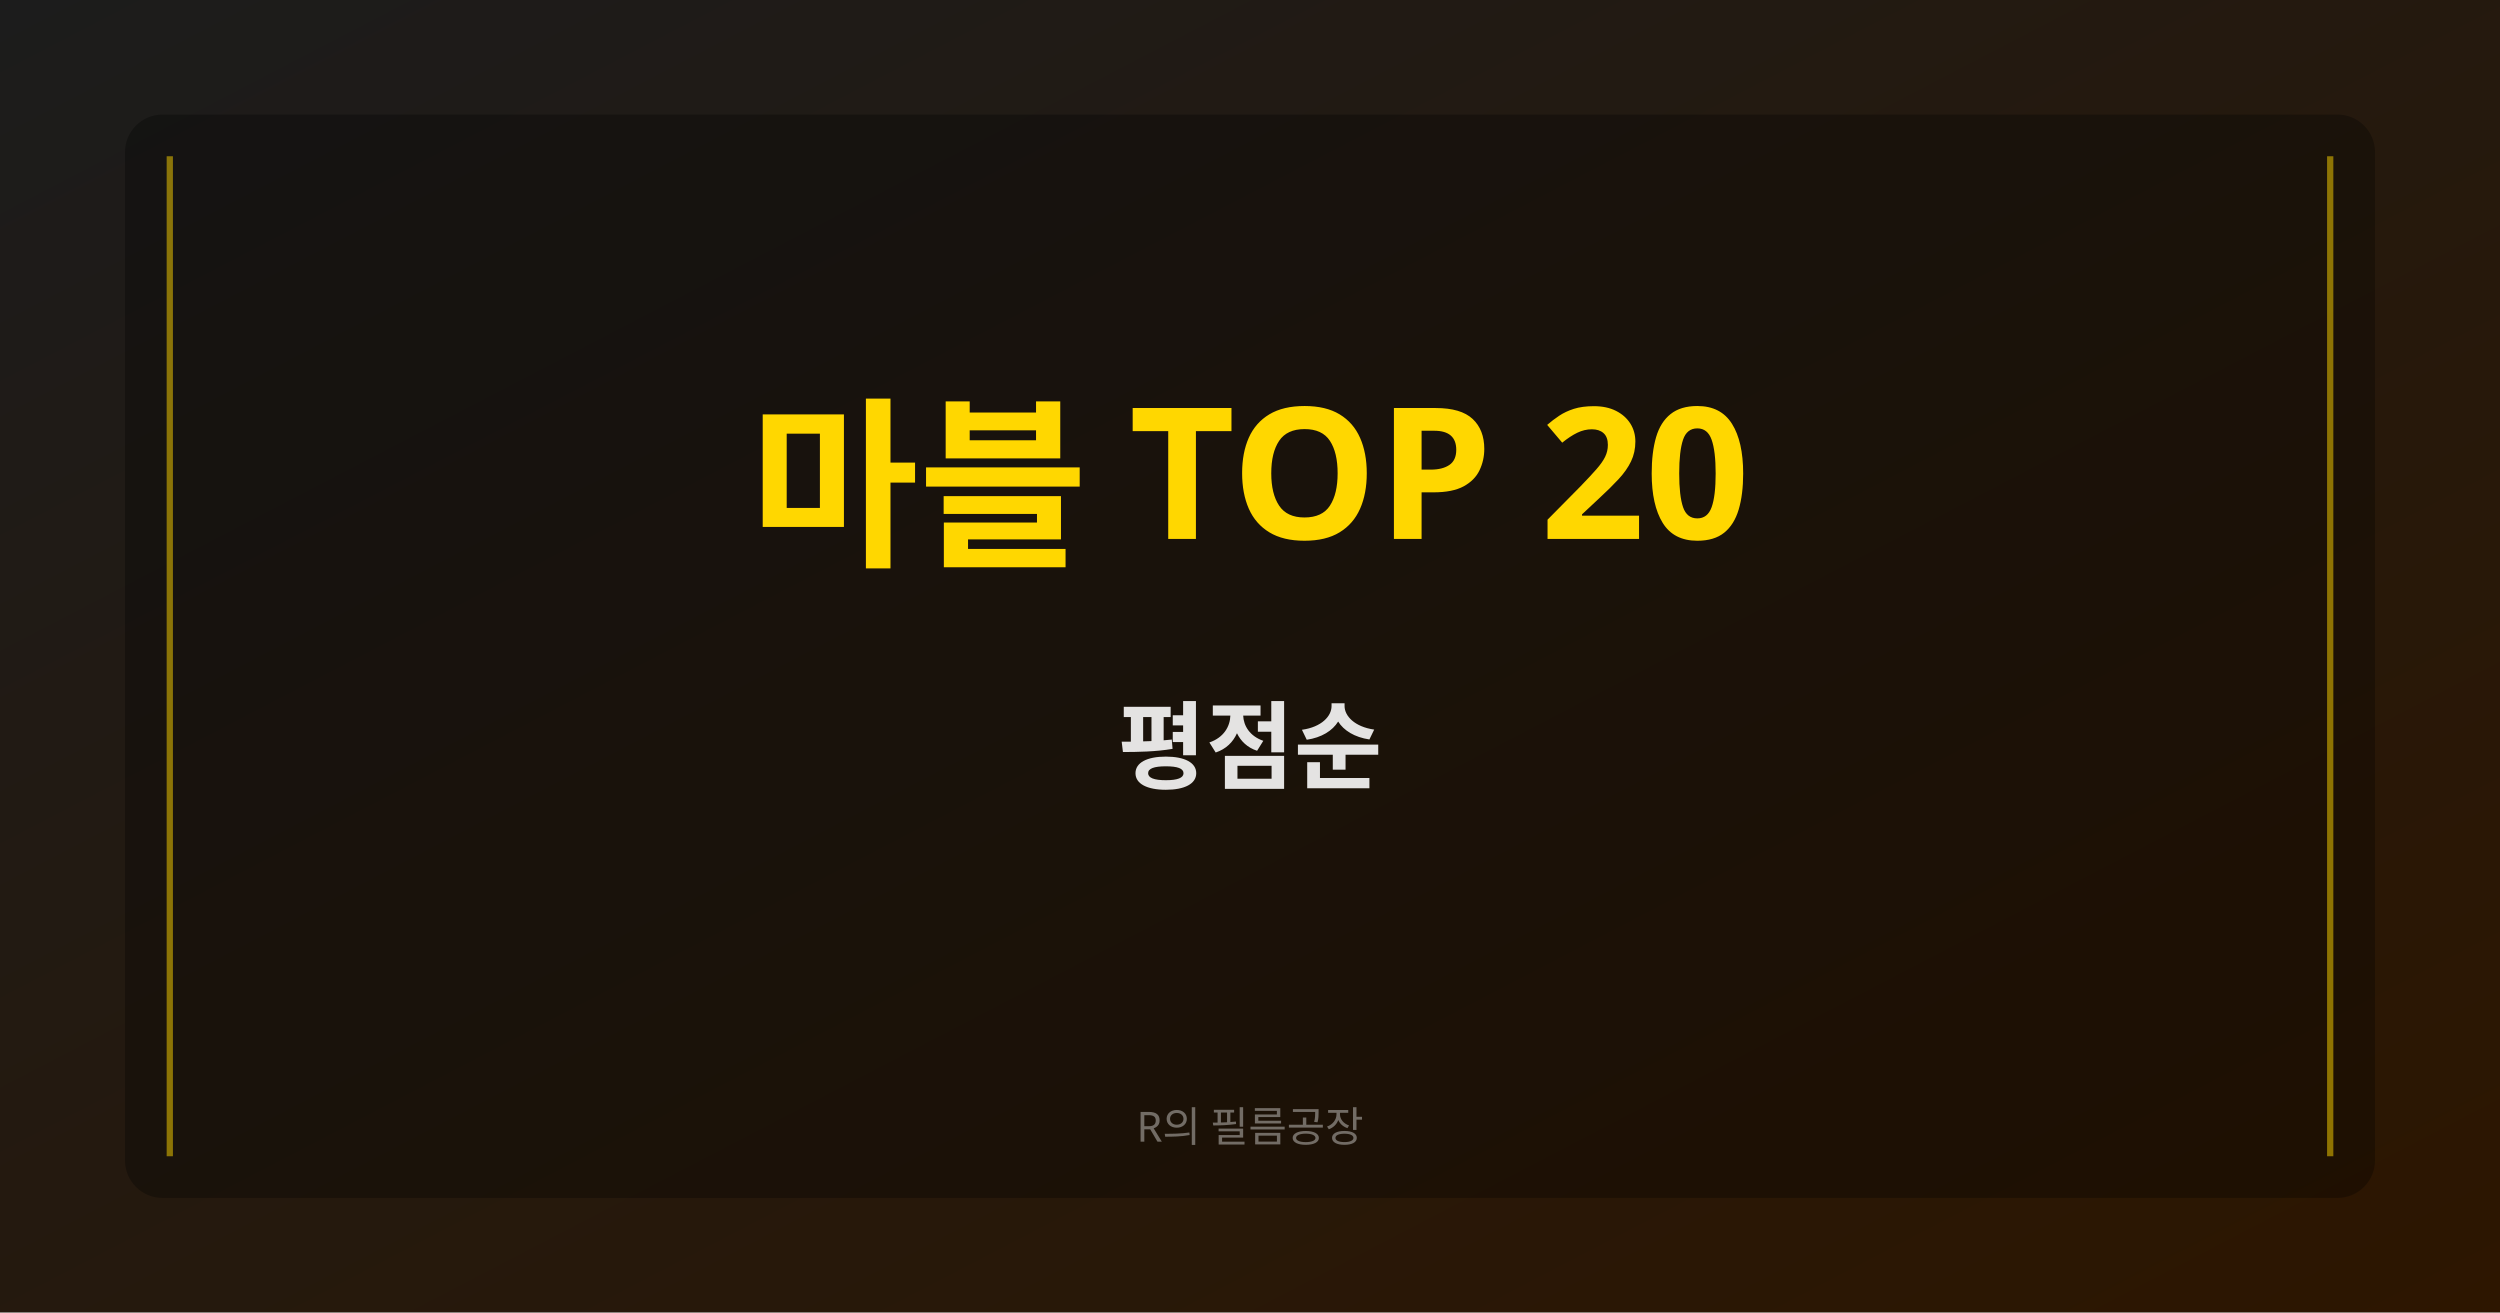
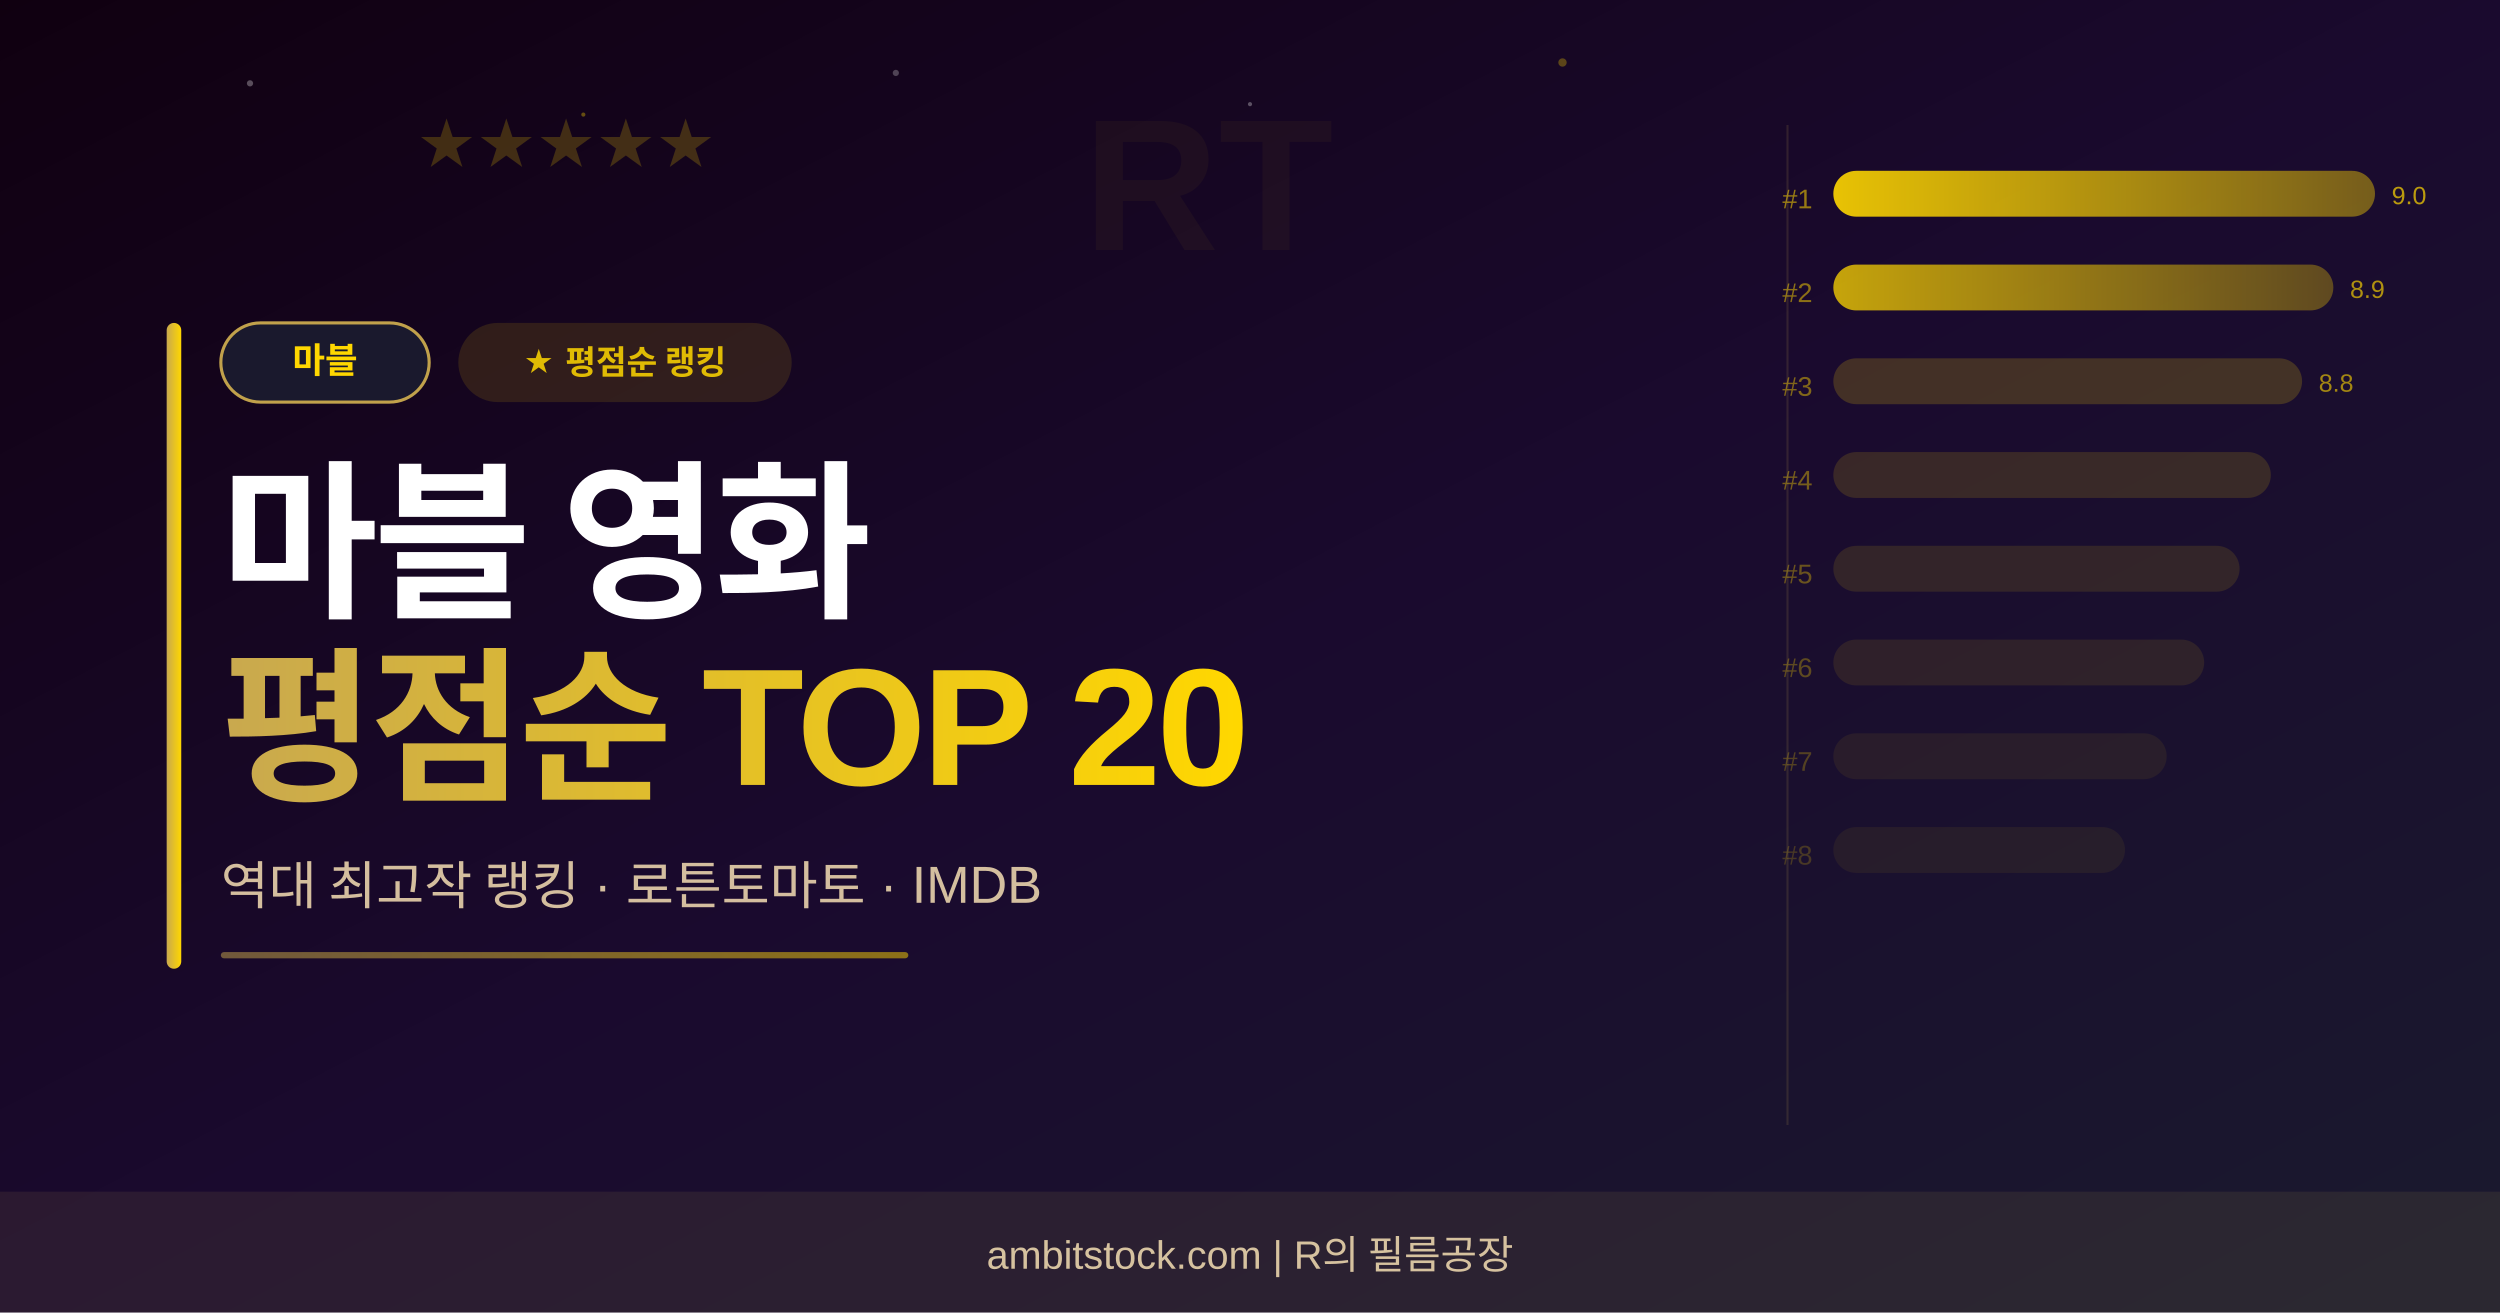
- <svg xmlns="http://www.w3.org/2000/svg" width="1200" height="630">
+ <svg xmlns="http://www.w3.org/2000/svg" viewBox="0 0 1200 630" width="1200" height="630">
  <defs>
    <linearGradient id="bg" x1="0%" y1="0%" x2="100%" y2="100%">
-       <stop offset="0%" style="stop-color:#1c1c1c" />
-       <stop offset="100%" style="stop-color:#2d1600" />
+       <stop offset="0%" style="stop-color:#100010" />
+       <stop offset="50%" style="stop-color:#1a0a2e" />
+       <stop offset="100%" style="stop-color:#1a1a2e" />
+     </linearGradient>
+     <linearGradient id="gold" x1="0%" y1="0%" x2="100%" y2="0%">
+       <stop offset="0%" style="stop-color:#c9a94e" />
+       <stop offset="100%" style="stop-color:#ffd700" />
+     </linearGradient>
+     <linearGradient id="bar1" x1="0%" y1="0%" x2="100%" y2="0%">
+       <stop offset="0%" style="stop-color:#ffd700;stop-opacity:0.9" />
+       <stop offset="100%" style="stop-color:#ffd700;stop-opacity:0.4" />
+     </linearGradient>
+     <linearGradient id="bar2" x1="0%" y1="0%" x2="100%" y2="0%">
+       <stop offset="0%" style="stop-color:#ffd700;stop-opacity:0.75" />
+       <stop offset="100%" style="stop-color:#ffd700;stop-opacity:0.3" />
    </linearGradient>
  </defs>
  <rect width="1200" height="630" fill="url(#bg)" />
-   <rect x="60" y="55" width="1080" height="520" rx="18" fill="rgba(0,0,0,0.30)" />
-   <rect x="80" y="75" width="3" height="480" fill="rgba(255,215,0,0.5)" />
-   <rect x="1117" y="75" width="3" height="480" fill="rgba(255,215,0,0.5)" />
-   <text x="600" y="265" text-anchor="middle" font-size="88" font-weight="900" fill="#ffd700" font-family="Pretendard, sans-serif">마블 TOP 20</text>
-   <text x="600" y="375" text-anchor="middle" font-size="46" font-weight="700" fill="rgba(255,255,255,0.88)" font-family="Pretendard, sans-serif">평점순</text>
-   <text x="600" y="548" text-anchor="middle" font-size="20" fill="rgba(255,255,255,0.38)" font-family="Pretendard, sans-serif">R의 필름공장</text>
+   <text x="870" y="100" font-family="Arial, sans-serif" font-size="13" fill="#ffd700" opacity="0.55" text-anchor="end">#1</text>
+   <rect x="880" y="82" width="260" height="22" rx="11" fill="url(#bar1)" />
+   <text x="1148" y="98" font-family="Arial, sans-serif" font-size="12" fill="#ffd700" opacity="0.7">9.0</text>
+   <text x="870" y="145" font-family="Arial, sans-serif" font-size="13" fill="#ffd700" opacity="0.5" text-anchor="end">#2</text>
+   <rect x="880" y="127" width="240" height="22" rx="11" fill="url(#bar2)" />
+   <text x="1128" y="143" font-family="Arial, sans-serif" font-size="12" fill="#ffd700" opacity="0.65">8.9</text>
+   <text x="870" y="190" font-family="Arial, sans-serif" font-size="13" fill="#ffd700" opacity="0.45" text-anchor="end">#3</text>
+   <rect x="880" y="172" width="225" height="22" rx="11" fill="#ffd700" opacity="0.18" />
+   <text x="1113" y="188" font-family="Arial, sans-serif" font-size="12" fill="#ffd700" opacity="0.6">8.8</text>
+   <text x="870" y="235" font-family="Arial, sans-serif" font-size="13" fill="#ffd700" opacity="0.4" text-anchor="end">#4</text>
+   <rect x="880" y="217" width="210" height="22" rx="11" fill="#ffd700" opacity="0.14" />
+   <text x="870" y="280" font-family="Arial, sans-serif" font-size="13" fill="#ffd700" opacity="0.35" text-anchor="end">#5</text>
+   <rect x="880" y="262" width="195" height="22" rx="11" fill="#ffd700" opacity="0.11" />
+   <text x="870" y="325" font-family="Arial, sans-serif" font-size="13" fill="#ffd700" opacity="0.3" text-anchor="end">#6</text>
+   <rect x="880" y="307" width="178" height="22" rx="11" fill="#ffd700" opacity="0.09" />
+   <text x="870" y="370" font-family="Arial, sans-serif" font-size="13" fill="#ffd700" opacity="0.25" text-anchor="end">#7</text>
+   <rect x="880" y="352" width="160" height="22" rx="11" fill="#ffd700" opacity="0.07" />
+   <text x="870" y="415" font-family="Arial, sans-serif" font-size="13" fill="#ffd700" opacity="0.2" text-anchor="end">#8</text>
+   <rect x="880" y="397" width="140" height="22" rx="11" fill="#ffd700" opacity="0.06" />
+   <line x1="858" y1="60" x2="858" y2="540" stroke="#c9a94e" stroke-width="1" opacity="0.15" />
+   <text x="200" y="80" font-family="Arial, sans-serif" font-size="32" fill="#ffd700" opacity="0.2">★★★★★</text>
+   <text x="520" y="120" font-family="Arial Black, Arial, sans-serif" font-size="90" font-weight="900" fill="#ffd700" opacity="0.04">RT</text>
+   <circle cx="120" cy="40" r="1.5" fill="white" opacity="0.3" />
+   <circle cx="280" cy="55" r="1" fill="#ffd700" opacity="0.35" />
+   <circle cx="430" cy="35" r="1.5" fill="white" opacity="0.25" />
+   <circle cx="600" cy="50" r="1" fill="white" opacity="0.3" />
+   <circle cx="750" cy="30" r="2" fill="#ffd700" opacity="0.3" />
+   <rect x="80" y="155" width="7" height="310" fill="url(#gold)" rx="3.5" />
+   <rect x="106" y="155" width="100" height="38" rx="19" fill="#1a1a2e" stroke="#c9a94e" stroke-width="1.5" opacity="0.95" />
+   <text x="156" y="179" font-family="Arial, sans-serif" font-size="17" font-weight="700" fill="#ffd700" text-anchor="middle">마블</text>
+   <rect x="220" y="155" width="160" height="38" rx="19" fill="#ffd700" opacity="0.12" />
+   <text x="300" y="179" font-family="Arial, sans-serif" font-size="16" font-weight="700" fill="#ffd700" text-anchor="middle" opacity="0.85">★ 평점순 랭킹</text>
+   <text x="106" y="290" font-family="Arial Black, Arial, sans-serif" font-size="82" font-weight="900" fill="white" letter-spacing="-2">마블 영화</text>
+   <text x="106" y="378" font-family="Arial Black, Arial, sans-serif" font-size="80" font-weight="900" fill="url(#gold)" letter-spacing="-2">평점순 TOP 20</text>
+   <text x="106" y="434" font-family="Arial, sans-serif" font-size="25" font-weight="400" fill="#f5deb3" opacity="0.85">역대 최고작 랭킹 · 로튼토마토 · IMDB</text>
+   <rect x="106" y="457" width="330" height="3" fill="url(#gold)" rx="1.5" opacity="0.5" />
+   <rect x="0" y="572" width="1200" height="58" fill="#c9a94e" opacity="0.1" />
+   <text x="600" y="609" font-family="Arial, sans-serif" font-size="19" fill="#f5deb3" text-anchor="middle" opacity="0.85">ambitstock.com | R의 필름공장</text>
</svg>
